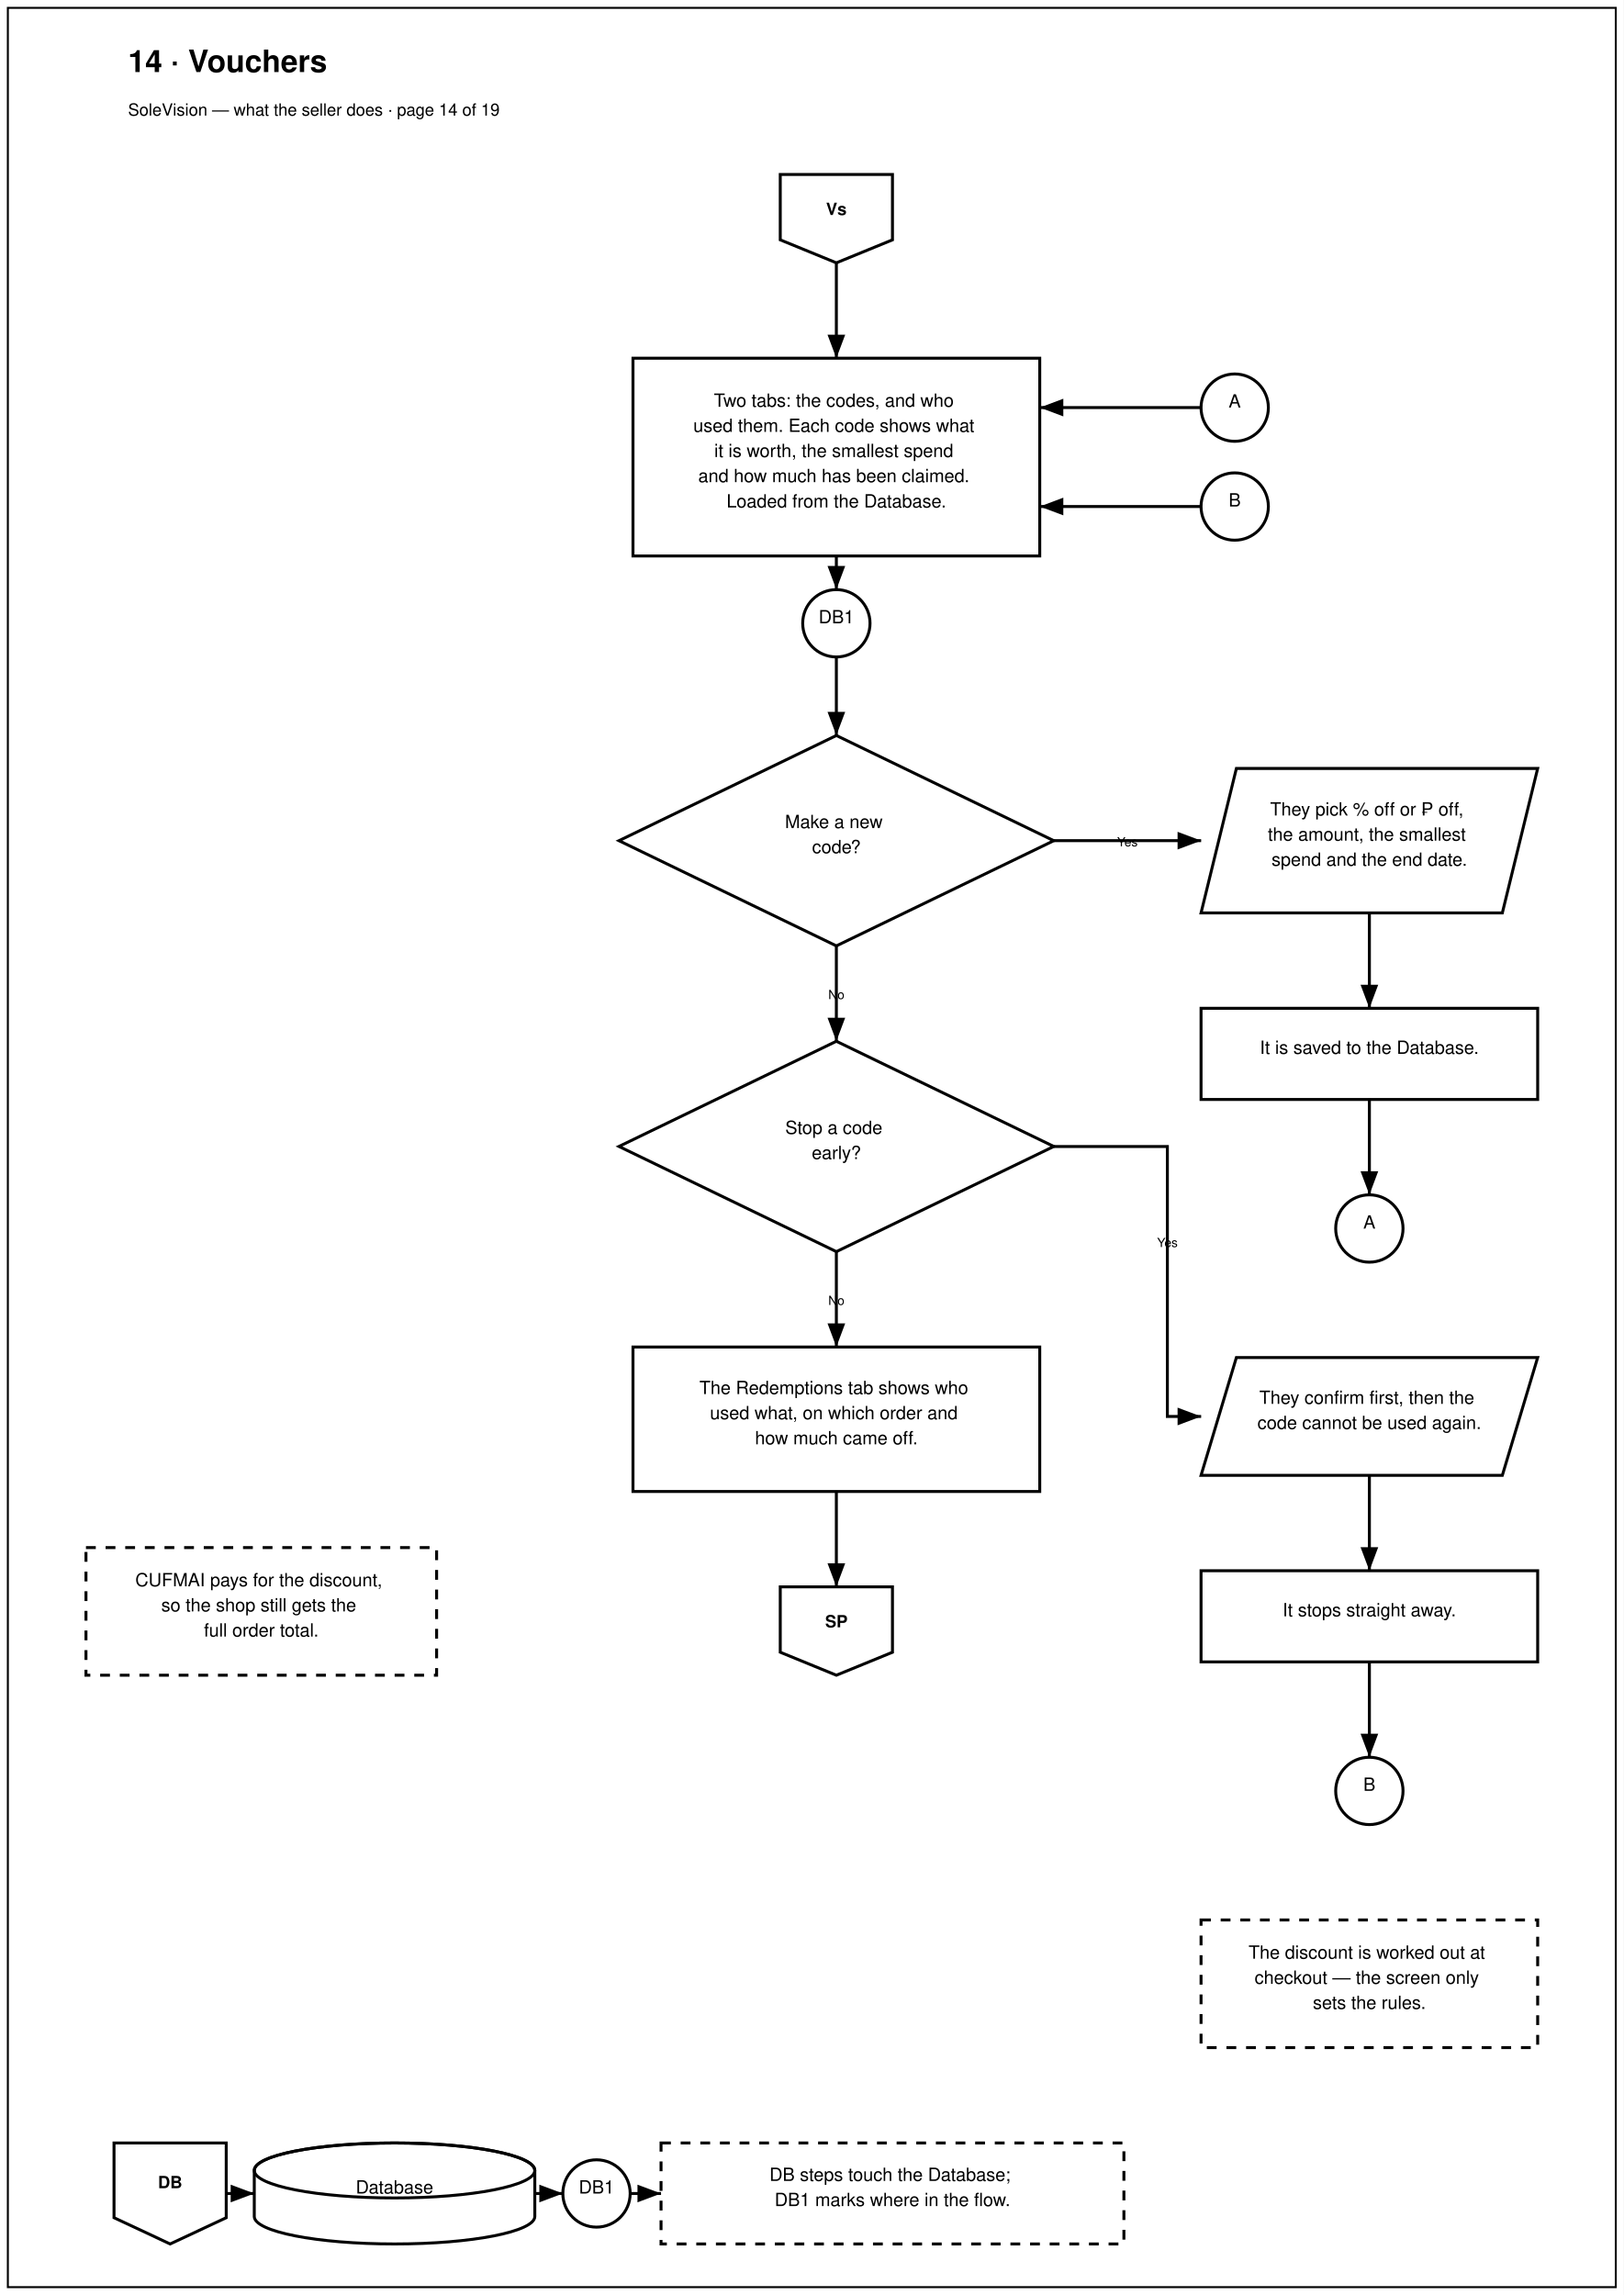
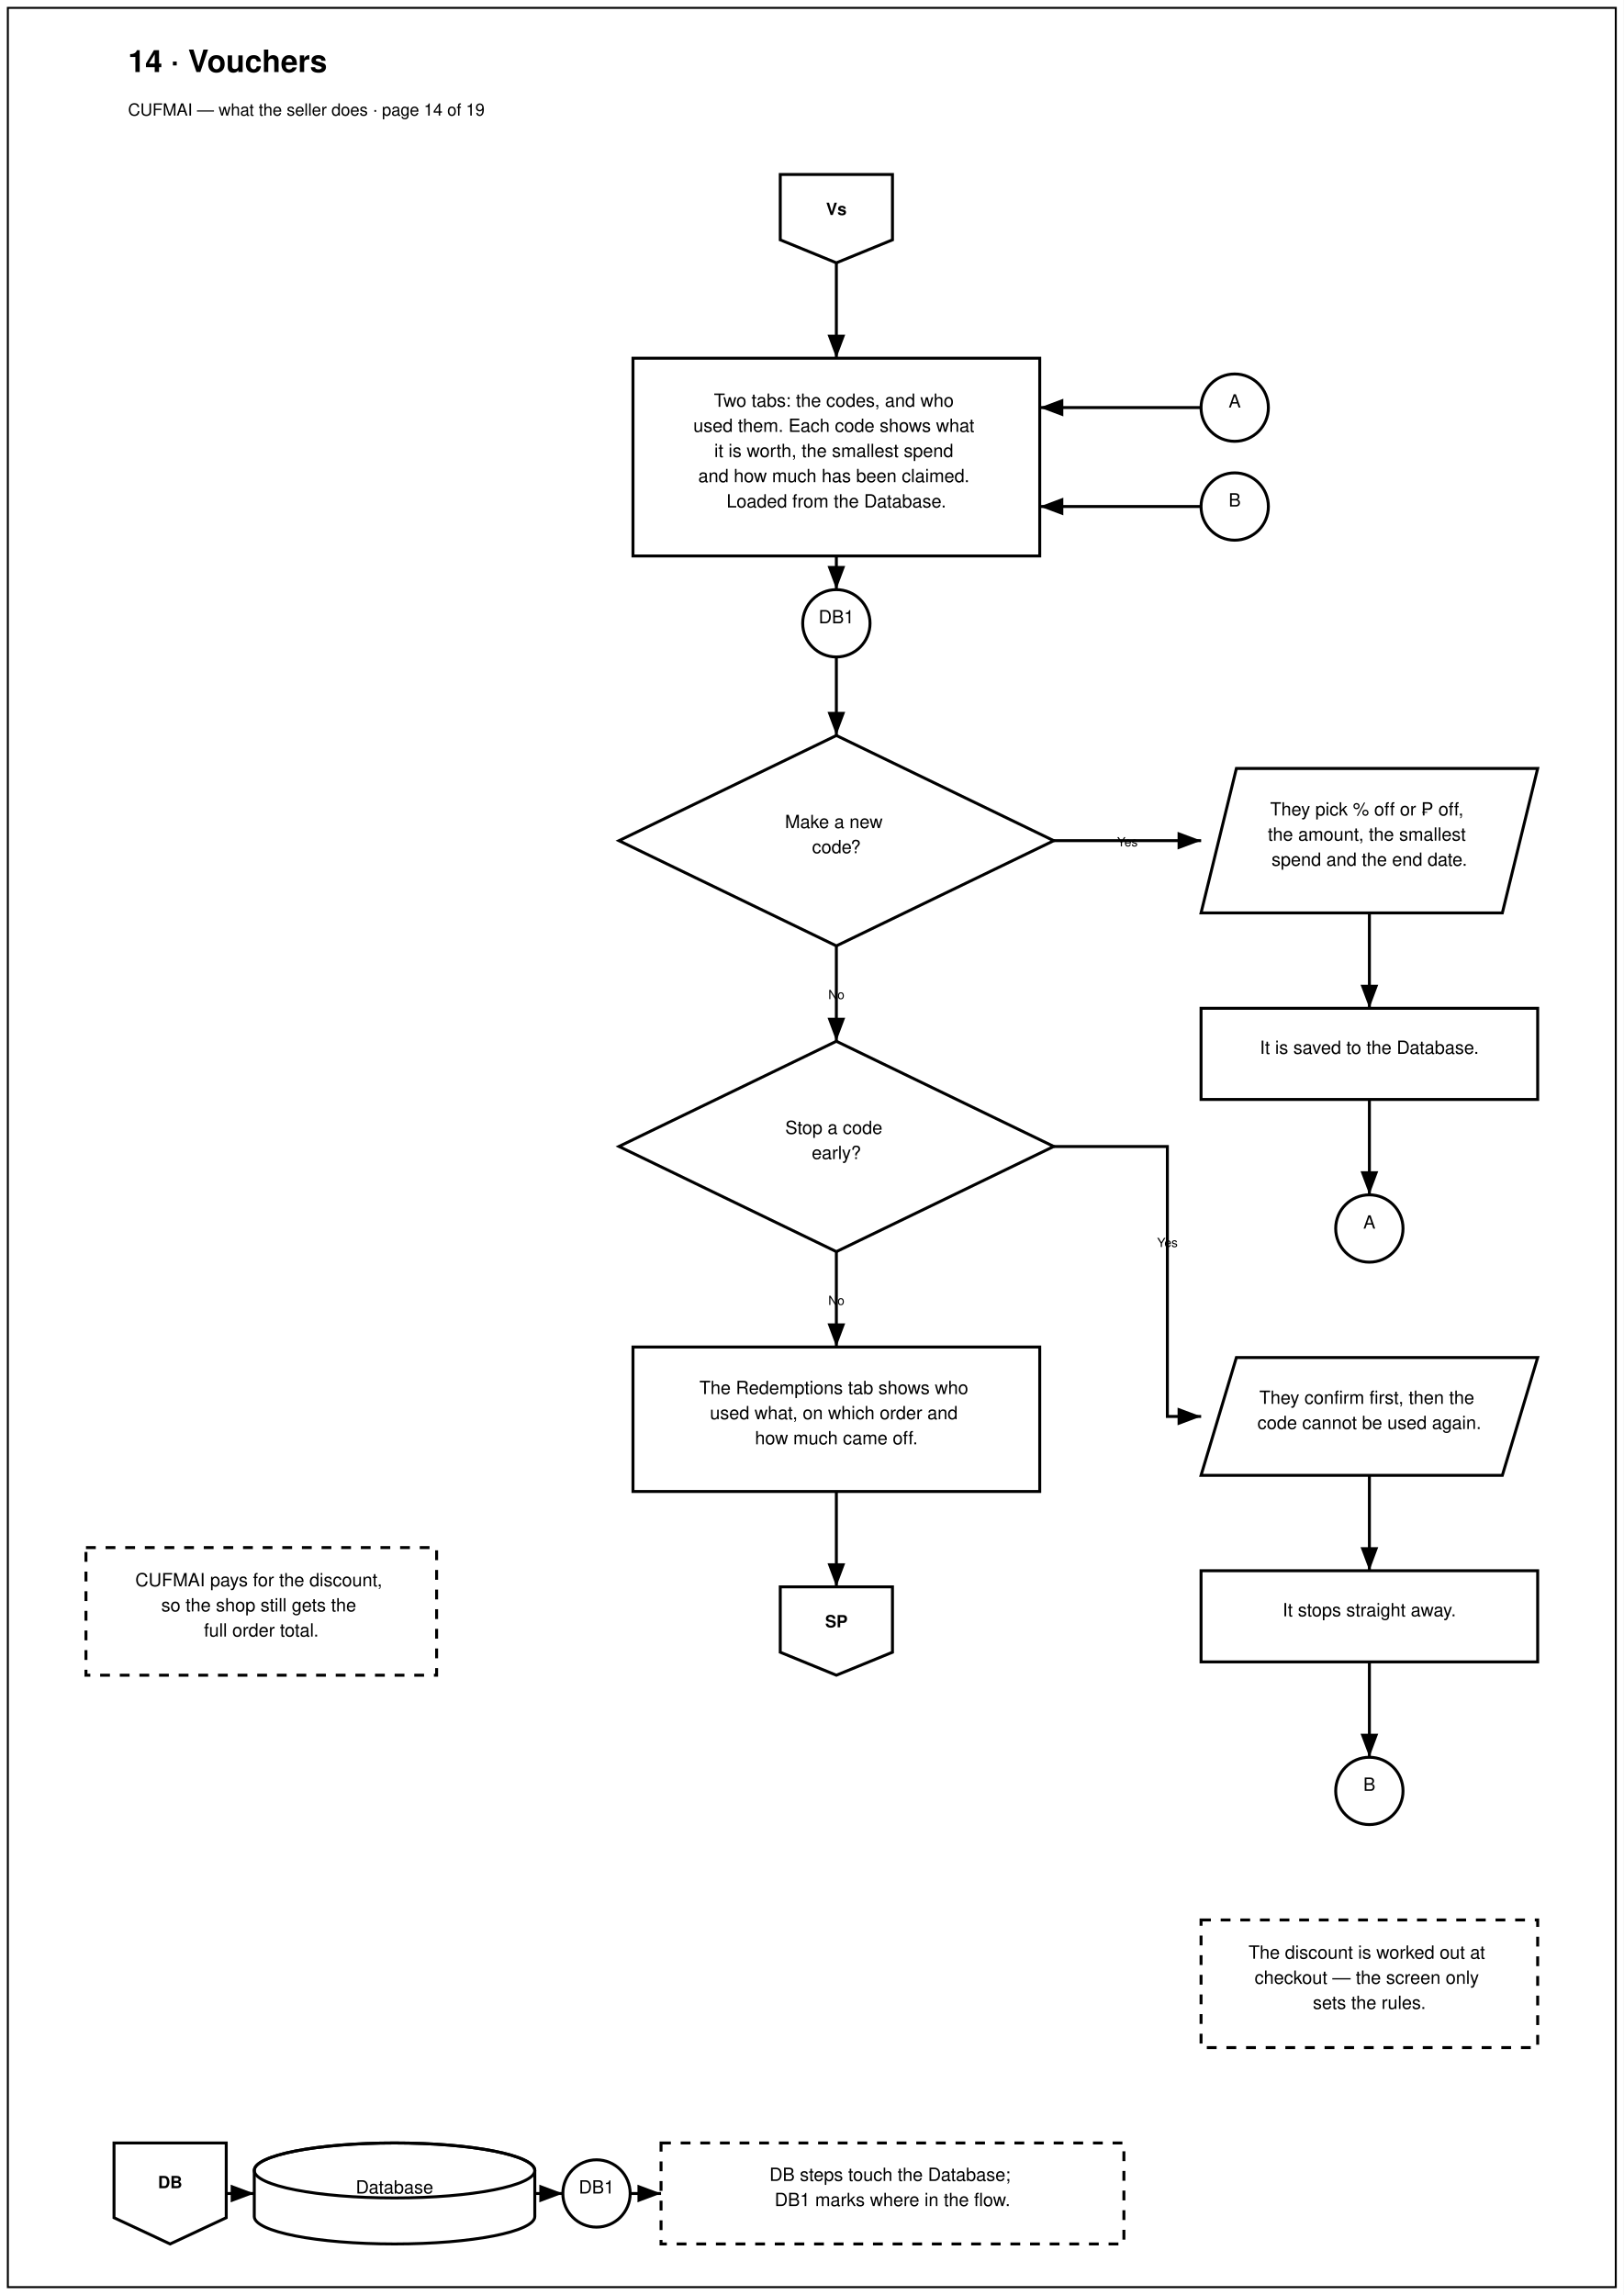
<svg xmlns="http://www.w3.org/2000/svg" width="827" height="1169" viewBox="0 0 827 1169">
  <rect x="0" y="0" width="827" height="1169" fill="#FFFFFF" />
  <defs>
    <marker id="arrow" markerWidth="10" markerHeight="10" refX="8" refY="3" orient="auto" markerUnits="strokeWidth">
      <path d="M0,0 L8,3 L0,6 z" fill="#000000" />
    </marker>
  </defs>
  <rect x="4" y="4" width="819" height="1161" fill="none" stroke="#000000" stroke-width="1" />
  <text font-family="Helvetica, Arial, sans-serif" font-size="15.717" font-weight="bold" fill="#000000" text-anchor="start">
    <tspan x="65.219" y="36.7">14 · Vouchers</tspan>
  </text>
  <text font-family="Helvetica, Arial, sans-serif" font-size="8.573" fill="#000000" text-anchor="start">
-     <tspan x="65.219" y="58.9">SoleVision — what the seller does · page 14 of 19</tspan>
+     <tspan x="65.219" y="58.9">CUFMAI — what the seller does · page 14 of 19</tspan>
  </text>
  <polyline points="426.0,133.9 426.0,182.5 426.0,182.5" fill="none" stroke="#000000" stroke-width="1.5" marker-end="url(#arrow)" />
  <polyline points="426.0,283.2 426.0,300.3" fill="none" stroke="#000000" stroke-width="1.5" marker-end="url(#arrow)" />
  <polyline points="426.0,334.6 426.0,374.6" fill="none" stroke="#000000" stroke-width="1.5" marker-end="url(#arrow)" />
  <polyline points="536.7,428.2 611.8,428.2 611.8,428.2" fill="none" stroke="#000000" stroke-width="1.5" marker-end="url(#arrow)" />
  <polyline points="697.5,465.0 697.5,513.6" fill="none" stroke="#000000" stroke-width="1.5" marker-end="url(#arrow)" />
  <polyline points="697.5,560.0 697.5,608.6" fill="none" stroke="#000000" stroke-width="1.5" marker-end="url(#arrow)" />
  <polyline points="426.0,481.8 426.0,530.4" fill="none" stroke="#000000" stroke-width="1.5" marker-end="url(#arrow)" />
  <polyline points="536.7,584.0 594.6,584.0 594.6,721.5 611.8,721.5" fill="none" stroke="#000000" stroke-width="1.5" marker-end="url(#arrow)" />
  <polyline points="697.5,751.5 697.5,800.1" fill="none" stroke="#000000" stroke-width="1.5" marker-end="url(#arrow)" />
  <polyline points="697.5,846.5 697.5,895.1" fill="none" stroke="#000000" stroke-width="1.5" marker-end="url(#arrow)" />
  <polyline points="426.0,637.5 426.0,686.1" fill="none" stroke="#000000" stroke-width="1.5" marker-end="url(#arrow)" />
  <polyline points="426.0,759.7 426.0,808.3 426.0,808.3" fill="none" stroke="#000000" stroke-width="1.5" marker-end="url(#arrow)" />
  <polyline points="115.2,1117.3 129.5,1117.3" fill="none" stroke="#000000" stroke-width="1.5" marker-end="url(#arrow)" />
  <polyline points="272.4,1117.3 286.7,1117.3" fill="none" stroke="#000000" stroke-width="1.5" marker-end="url(#arrow)" />
  <polyline points="321.0,1117.3 336.7,1117.3" fill="none" stroke="#000000" stroke-width="1.5" marker-end="url(#arrow)" />
  <polyline points="611.8,207.6 529.6,207.6" fill="none" stroke="#000000" stroke-width="1.5" marker-end="url(#arrow)" />
  <polyline points="611.8,258.0 529.6,258.0" fill="none" stroke="#000000" stroke-width="1.5" marker-end="url(#arrow)" />
  <text font-family="Helvetica, Arial, sans-serif" font-size="6.43" fill="#000000" text-anchor="middle">
    <tspan x="574.245" y="431.1">Yes</tspan>
  </text>
  <text font-family="Helvetica, Arial, sans-serif" font-size="6.43" fill="#000000" text-anchor="middle">
    <tspan x="426.002" y="508.9">No</tspan>
  </text>
  <text font-family="Helvetica, Arial, sans-serif" font-size="6.43" fill="#000000" text-anchor="middle">
    <tspan x="594.606" y="635.2">Yes</tspan>
  </text>
  <text font-family="Helvetica, Arial, sans-serif" font-size="6.43" fill="#000000" text-anchor="middle">
    <tspan x="426.002" y="664.7">No</tspan>
  </text>
  <polygon points="397.425,88.869 454.579,88.869 454.579,122.176 426.002,133.878 397.425,122.176" fill="none" stroke="#000000" stroke-width="1.5" />
  <text font-family="Helvetica, Arial, sans-serif" font-size="8.573" font-weight="bold" fill="#000000" text-anchor="middle">
    <tspan x="426.002" y="109.5">Vs</tspan>
  </text>
  <rect x="322.411" y="182.459" width="207.183" height="100.734" rx="0" fill="none" stroke="#000000" stroke-width="1.5" />
  <text font-family="Helvetica, Arial, sans-serif" font-size="9.287" fill="#000000" text-anchor="middle">
    <tspan x="426.002" y="207.2">Two tabs: the codes, and who</tspan>
    <tspan x="426.002" y="220.0">used them. Each code shows what</tspan>
    <tspan x="426.002" y="232.8">it is worth, the smallest spend</tspan>
    <tspan x="426.002" y="245.6">and how much has been claimed.</tspan>
    <tspan x="426.002" y="258.5">Loaded from the Database.</tspan>
  </text>
  <circle cx="426.002" cy="317.484" r="17.146" fill="none" stroke="#000000" stroke-width="1.5" />
  <text font-family="Helvetica, Arial, sans-serif" font-size="9.287" fill="#000000" text-anchor="middle">
    <tspan x="426.002" y="317.5">DB1</tspan>
  </text>
  <polygon points="426.002,374.638 536.738,428.22 426.002,481.802 315.267,428.22" fill="none" stroke="#000000" stroke-width="1.5" />
  <text font-family="Helvetica, Arial, sans-serif" font-size="9.287" fill="#000000" text-anchor="middle">
    <tspan x="426.002" y="421.8">Make a new</tspan>
    <tspan x="426.002" y="434.6">code?</tspan>
  </text>
  <polygon points="629.752,391.427 783.214,391.427 765.214,465.013 611.752,465.013" fill="none" stroke="#000000" stroke-width="1.5" />
  <text font-family="Helvetica, Arial, sans-serif" font-size="9.287" fill="#000000" text-anchor="middle">
    <tspan x="697.483" y="415.4">They pick % off or ₱ off,</tspan>
    <tspan x="697.483" y="428.2">the amount, the smallest</tspan>
    <tspan x="697.483" y="441.0">spend and the end date.</tspan>
  </text>
  <rect x="611.752" y="513.594" width="171.461" height="46.437" rx="0" fill="none" stroke="#000000" stroke-width="1.5" />
  <text font-family="Helvetica, Arial, sans-serif" font-size="9.287" fill="#000000" text-anchor="middle">
    <tspan x="697.483" y="536.8">It is saved to the Database.</tspan>
  </text>
  <circle cx="697.483" cy="625.758" r="17.146" fill="none" stroke="#000000" stroke-width="1.5" />
  <text font-family="Helvetica, Arial, sans-serif" font-size="9.287" fill="#000000" text-anchor="middle">
    <tspan x="697.483" y="625.8">A</tspan>
  </text>
  <polygon points="426.002,530.382 536.738,583.964 426.002,637.546 315.267,583.964" fill="none" stroke="#000000" stroke-width="1.5" />
  <text font-family="Helvetica, Arial, sans-serif" font-size="9.287" fill="#000000" text-anchor="middle">
    <tspan x="426.002" y="577.6">Stop a code</tspan>
    <tspan x="426.002" y="590.4">early?</tspan>
  </text>
  <polygon points="629.752,691.485 783.214,691.485 765.214,751.496 611.752,751.496" fill="none" stroke="#000000" stroke-width="1.5" />
  <text font-family="Helvetica, Arial, sans-serif" font-size="9.287" fill="#000000" text-anchor="middle">
    <tspan x="697.483" y="715.1">They confirm first, then the</tspan>
    <tspan x="697.483" y="727.9">code cannot be used again.</tspan>
  </text>
  <rect x="611.752" y="800.077" width="171.461" height="46.437" rx="0" fill="none" stroke="#000000" stroke-width="1.5" />
  <text font-family="Helvetica, Arial, sans-serif" font-size="9.287" fill="#000000" text-anchor="middle">
    <tspan x="697.483" y="823.3">It stops straight away.</tspan>
  </text>
  <circle cx="697.483" cy="912.241" r="17.146" fill="none" stroke="#000000" stroke-width="1.5" />
  <text font-family="Helvetica, Arial, sans-serif" font-size="9.287" fill="#000000" text-anchor="middle">
    <tspan x="697.483" y="912.2">B</tspan>
  </text>
  <rect x="322.411" y="686.127" width="207.183" height="73.586" rx="0" fill="none" stroke="#000000" stroke-width="1.5" />
  <text font-family="Helvetica, Arial, sans-serif" font-size="9.287" fill="#000000" text-anchor="middle">
    <tspan x="426.002" y="710.1">The Redemptions tab shows who</tspan>
    <tspan x="426.002" y="722.9">used what, on which order and</tspan>
    <tspan x="426.002" y="735.7">how much came off.</tspan>
  </text>
  <polygon points="397.425,808.293 454.579,808.293 454.579,841.599 426.002,853.302 397.425,841.599" fill="none" stroke="#000000" stroke-width="1.5" />
  <text font-family="Helvetica, Arial, sans-serif" font-size="8.573" font-weight="bold" fill="#000000" text-anchor="middle">
    <tspan x="426.002" y="828.9">SP</tspan>
  </text>
  <rect x="43.786" y="788.289" width="178.606" height="65.012" rx="0" fill="none" stroke="#000000" stroke-width="1.5" stroke-dasharray="5 5" />
  <text font-family="Helvetica, Arial, sans-serif" font-size="9.287" fill="#000000" text-anchor="middle">
    <tspan x="133.089" y="808.0">CUFMAI pays for the discount,</tspan>
    <tspan x="133.089" y="820.8">so the shop still gets the</tspan>
    <tspan x="133.089" y="833.6">full order total.</tspan>
  </text>
  <rect x="611.752" y="977.968" width="171.461" height="65.012" rx="0" fill="none" stroke="#000000" stroke-width="1.5" stroke-dasharray="5 5" />
  <text font-family="Helvetica, Arial, sans-serif" font-size="9.287" fill="#000000" text-anchor="middle">
    <tspan x="697.483" y="997.7">The discount is worked out at</tspan>
    <tspan x="697.483" y="1010.5">checkout — the screen only</tspan>
    <tspan x="697.483" y="1023.3">sets the rules.</tspan>
  </text>
  <polygon points="58.075,1091.562 115.228,1091.562 115.228,1129.626 86.652,1143 58.075,1129.626" fill="none" stroke="#000000" stroke-width="1.5" />
  <text font-family="Helvetica, Arial, sans-serif" font-size="8.573" font-weight="bold" fill="#000000" text-anchor="middle">
    <tspan x="86.652" y="1114.6">DB</tspan>
  </text>
  <path d="M129.517,1105.562 L129.517,1129 A71.442,14 0 0,0 272.402,1129 L272.402,1105.562 A71.442,14 0 0,0 129.517,1105.562 Z" fill="none" stroke="#000000" stroke-width="1.5" />
  <ellipse cx="200.959" cy="1105.562" rx="71.442" ry="14" fill="none" stroke="#000000" stroke-width="1.5" />
  <text font-family="Helvetica, Arial, sans-serif" font-size="9.287" fill="#000000" text-anchor="middle">
    <tspan x="200.959" y="1117.3">Database</tspan>
  </text>
  <circle cx="303.836" cy="1117.281" r="17.146" fill="none" stroke="#000000" stroke-width="1.5" />
  <text font-family="Helvetica, Arial, sans-serif" font-size="9.287" fill="#000000" text-anchor="middle">
    <tspan x="303.836" y="1117.3">DB1</tspan>
  </text>
  <rect x="336.7" y="1091.562" width="235.76" height="51.438" rx="0" fill="none" stroke="#000000" stroke-width="1.5" stroke-dasharray="5 5" />
  <text font-family="Helvetica, Arial, sans-serif" font-size="9.287" fill="#000000" text-anchor="middle">
    <tspan x="454.579" y="1110.9">DB steps touch the Database;</tspan>
    <tspan x="454.579" y="1123.7">DB1 marks where in the flow.</tspan>
  </text>
  <circle cx="628.898" cy="207.642" r="17.146" fill="none" stroke="#000000" stroke-width="1.5" />
  <text font-family="Helvetica, Arial, sans-serif" font-size="9.287" fill="#000000" text-anchor="middle">
    <tspan x="628.898" y="207.6">A</tspan>
  </text>
  <circle cx="628.898" cy="258.009" r="17.146" fill="none" stroke="#000000" stroke-width="1.5" />
  <text font-family="Helvetica, Arial, sans-serif" font-size="9.287" fill="#000000" text-anchor="middle">
    <tspan x="628.898" y="258.0">B</tspan>
  </text>
</svg>
